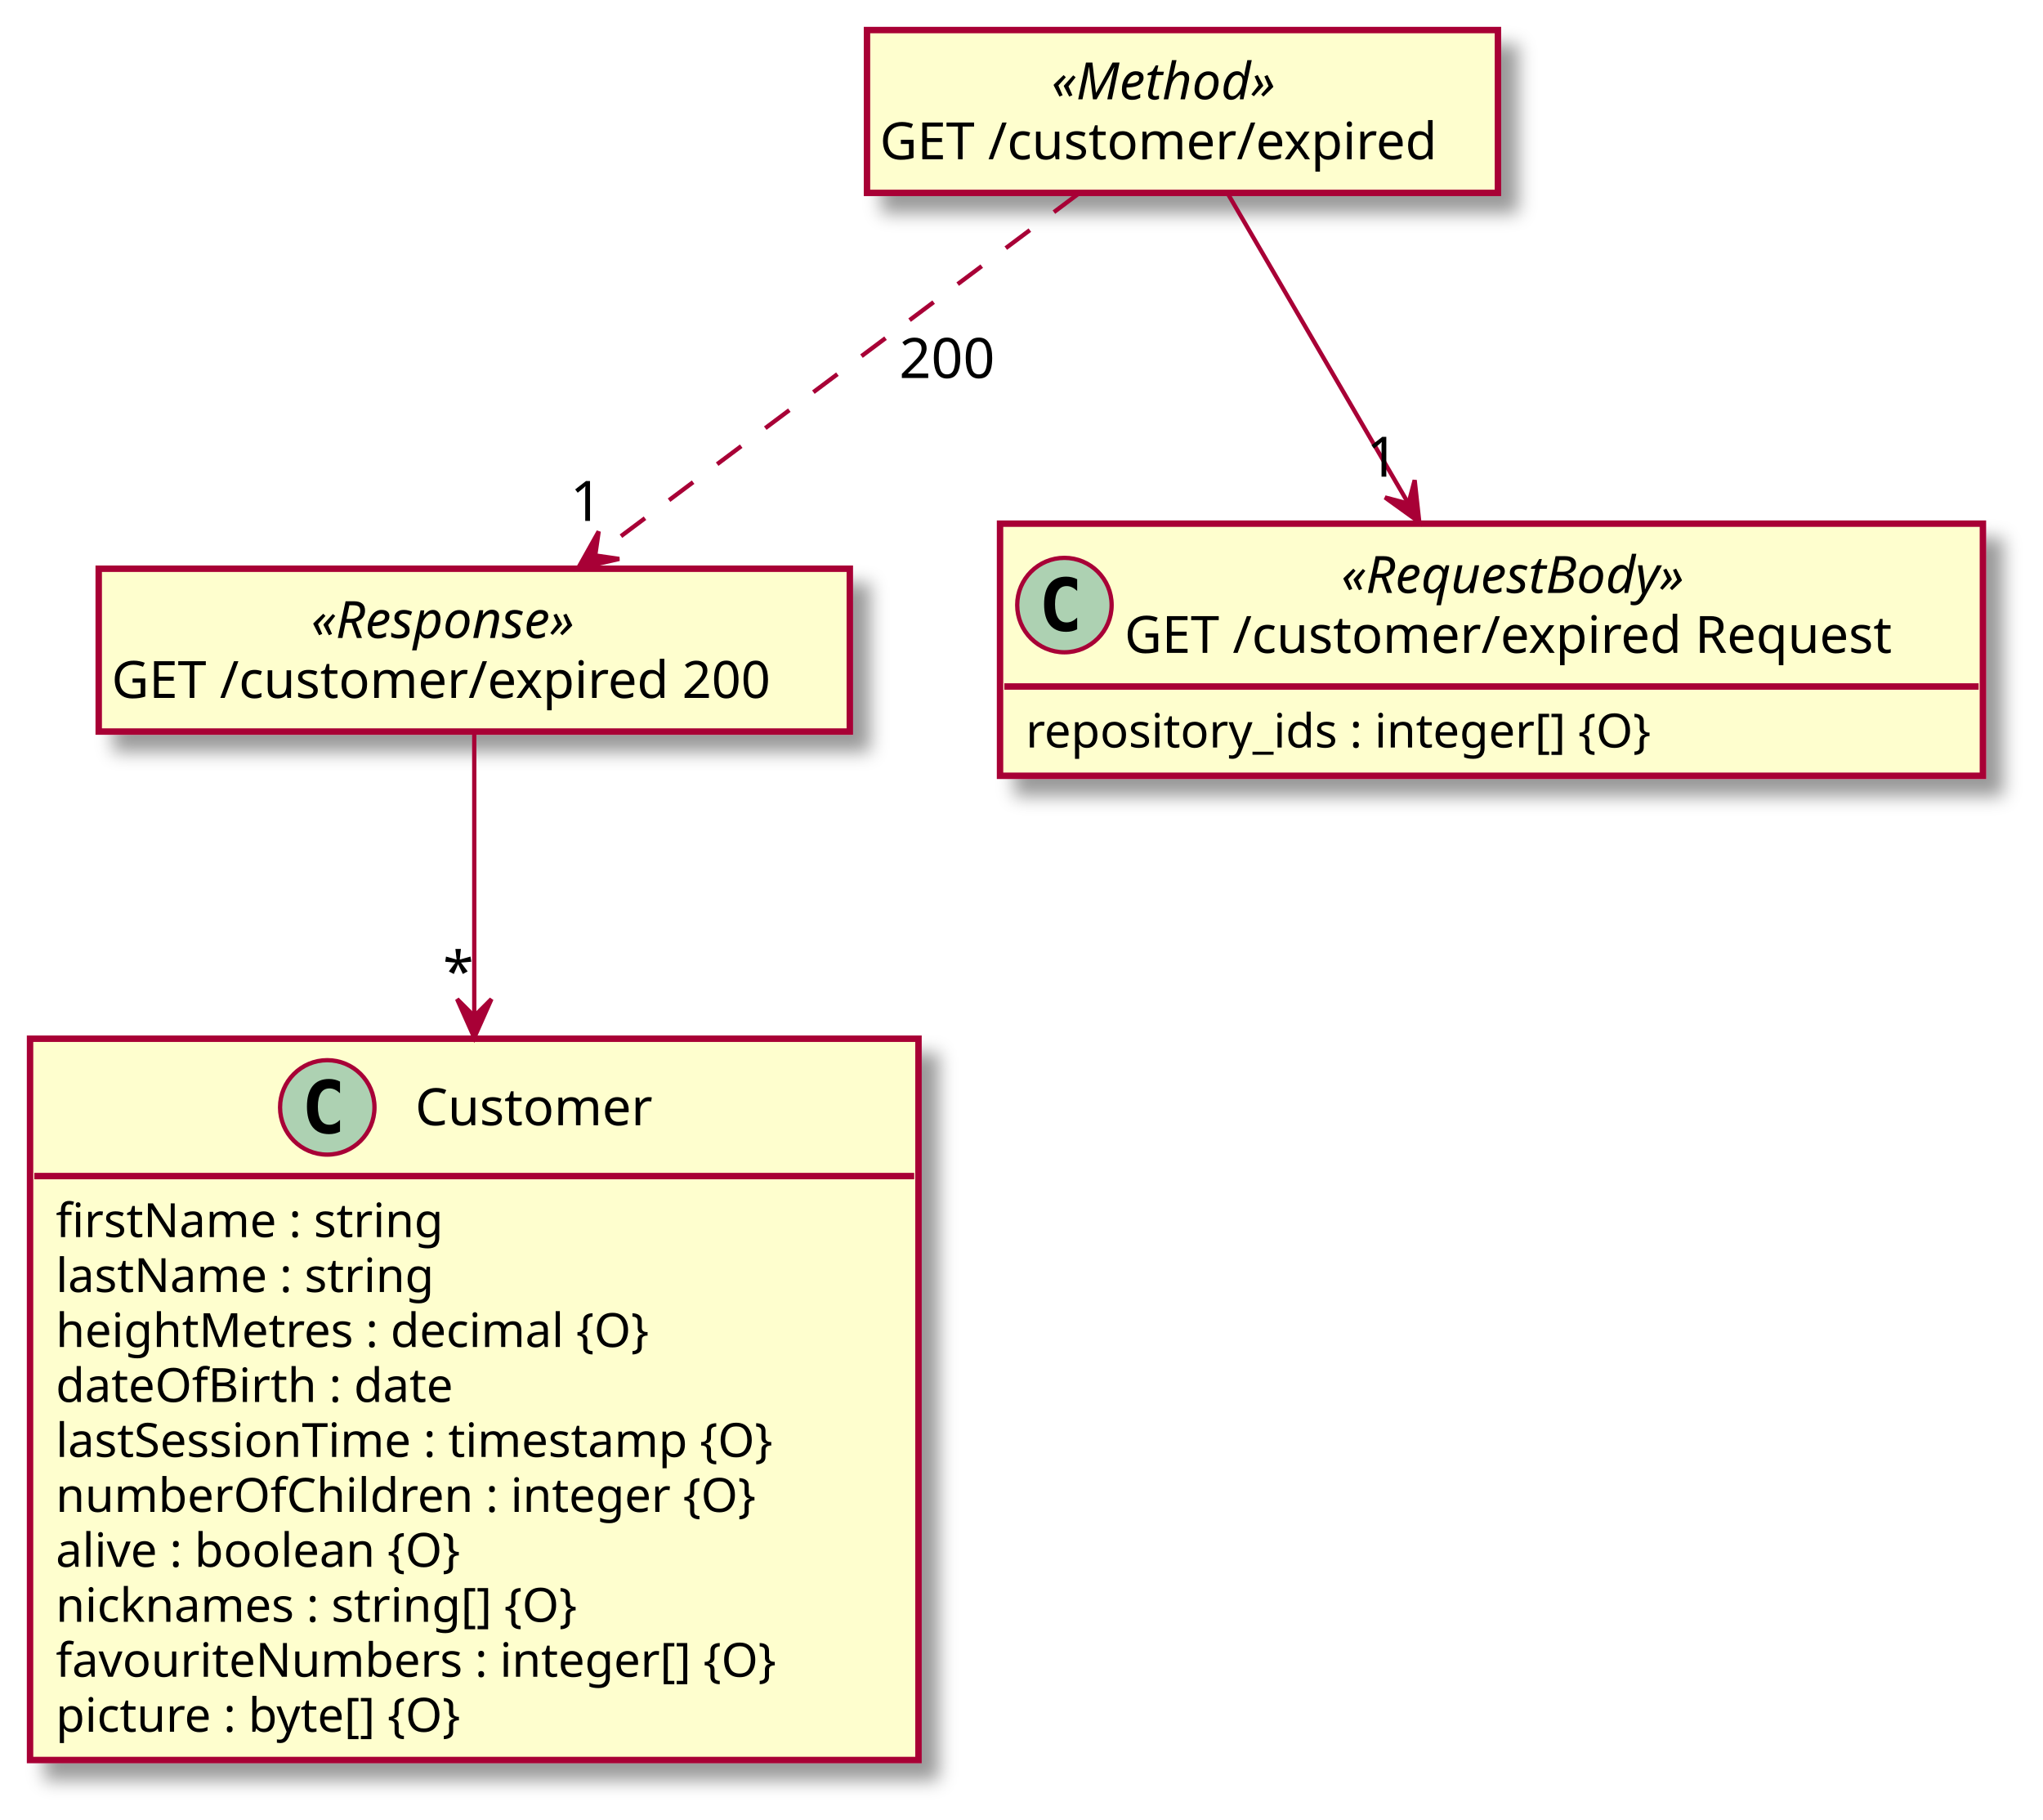
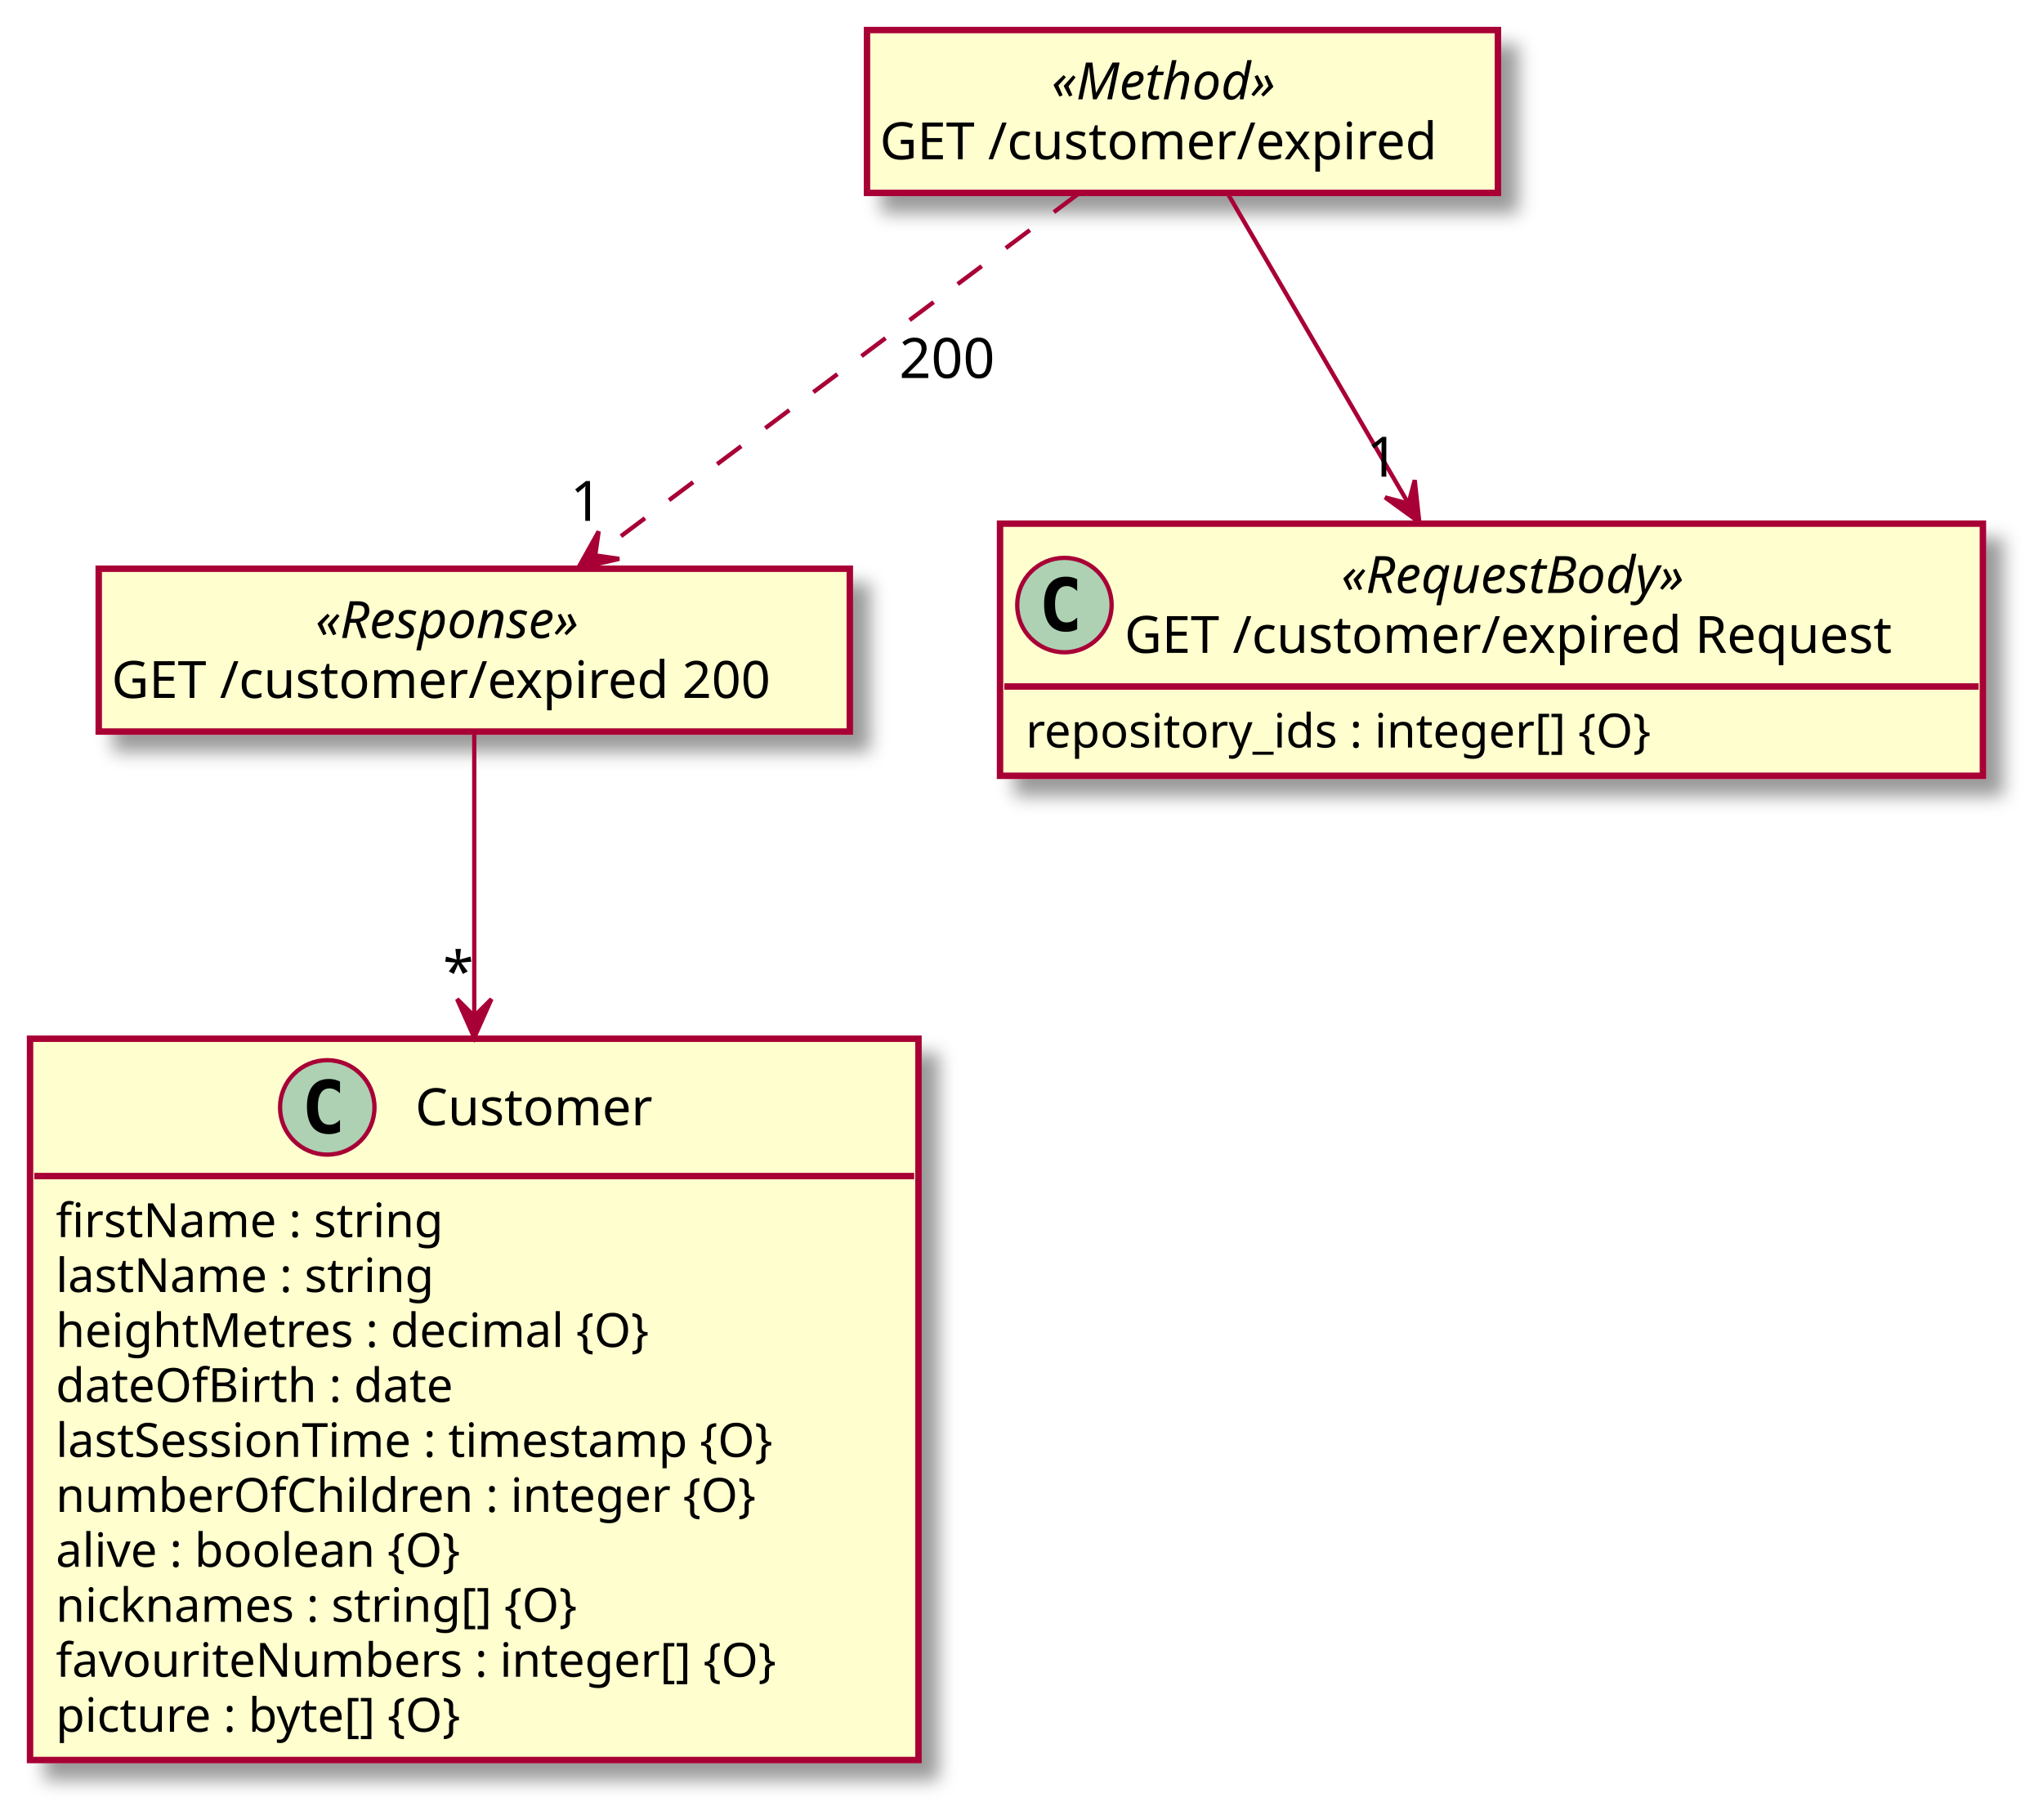
<svg xmlns="http://www.w3.org/2000/svg" contentScriptType="application/ecmascript" contentStyleType="text/css" height="424px" preserveAspectRatio="none" style="width:476px;height:424px;" version="1.1" viewBox="0 0 476 424" width="476px" zoomAndPan="magnify">
  <defs>
    <filter height="300%" id="fj5s4js40o256" width="300%" x="-1" y="-1">
      <feGaussianBlur result="blurOut" stdDeviation="2.0" />
      <feColorMatrix in="blurOut" result="blurOut2" type="matrix" values="0 0 0 0 0 0 0 0 0 0 0 0 0 0 0 0 0 0 .4 0" />
      <feOffset dx="4.0" dy="4.0" in="blurOut2" result="blurOut3" />
      <feBlend in="SourceGraphic" in2="blurOut3" mode="normal" />
    </filter>
  </defs>
  <g>
    <rect codeLine="8" fill="#FEFECE" filter="url(#fj5s4js40o256)" height="168.047" id="Customer" style="stroke:#A80036;stroke-width:1.5;" width="207" x="7" y="242" />
    <ellipse cx="76.25" cy="258" fill="#ADD1B2" rx="11" ry="11" style="stroke:#A80036;stroke-width:1.0;" />
-     <path d="M79.219,263.641 Q78.641,263.938 78,264.086 Q77.359,264.234 76.656,264.234 Q74.156,264.234 72.836,262.586 Q71.516,260.938 71.516,257.812 Q71.516,254.688 72.836,253.031 Q74.156,251.375 76.656,251.375 Q77.359,251.375 78.008,251.531 Q78.656,251.688 79.219,251.984 L79.219,254.703 Q78.594,254.125 78,253.852 Q77.406,253.578 76.781,253.578 Q75.438,253.578 74.75,254.648 Q74.062,255.719 74.062,257.812 Q74.062,259.906 74.75,260.977 Q75.438,262.047 76.781,262.047 Q77.406,262.047 78,261.773 Q78.594,261.5 79.219,260.922 L79.219,263.641 Z " fill="#000000" />
+     <path d="M79.219,263.641 Q78.641,263.938 78,264.078 Q77.359,264.234 76.656,264.234 Q74.156,264.234 72.828,262.594 Q71.516,260.938 71.516,257.812 Q71.516,254.688 72.828,253.031 Q74.156,251.375 76.656,251.375 Q77.359,251.375 78,251.531 Q78.656,251.688 79.219,251.984 L79.219,254.703 Q78.594,254.125 78,253.859 Q77.406,253.578 76.781,253.578 Q75.438,253.578 74.75,254.656 Q74.062,255.719 74.062,257.812 Q74.062,259.906 74.75,260.984 Q75.438,262.047 76.781,262.047 Q77.406,262.047 78,261.781 Q78.594,261.5 79.219,260.922 L79.219,263.641 Z " fill="#000000" />
    <text fill="#000000" font-family="sans-serif" font-size="12" lengthAdjust="spacing" textLength="60" x="96.75" y="262.154">Customer</text>
    <line style="stroke:#A80036;stroke-width:1.5;" x1="8" x2="213" y1="274" y2="274" />
    <text fill="#000000" font-family="sans-serif" font-size="11" lengthAdjust="spacing" textLength="101" x="13" y="288.21">firstName : string</text>
    <text fill="#000000" font-family="sans-serif" font-size="11" lengthAdjust="spacing" textLength="99" x="13" y="301.015">lastName : string</text>
    <text fill="#000000" font-family="sans-serif" font-size="11" lengthAdjust="spacing" textLength="157" x="13" y="313.82">heightMetres : decimal {O}</text>
    <text fill="#000000" font-family="sans-serif" font-size="11" lengthAdjust="spacing" textLength="102" x="13" y="326.625">dateOfBirth : date</text>
    <text fill="#000000" font-family="sans-serif" font-size="11" lengthAdjust="spacing" textLength="195" x="13" y="339.429">lastSessionTime : timestamp {O}</text>
    <text fill="#000000" font-family="sans-serif" font-size="11" lengthAdjust="spacing" textLength="183" x="13" y="352.234">numberOfChildren : integer {O}</text>
    <text fill="#000000" font-family="sans-serif" font-size="11" lengthAdjust="spacing" textLength="110" x="13" y="365.039">alive : boolean {O}</text>
    <text fill="#000000" font-family="sans-serif" font-size="11" lengthAdjust="spacing" textLength="141" x="13" y="377.843">nicknames : string[] {O}</text>
    <text fill="#000000" font-family="sans-serif" font-size="11" lengthAdjust="spacing" textLength="189" x="13" y="390.648">favouriteNumbers : integer[] {O}</text>
    <text fill="#000000" font-family="sans-serif" font-size="11" lengthAdjust="spacing" textLength="110" x="13" y="403.453">picture : byte[] {O}</text>
    <rect codeLine="21" fill="#FEFECE" filter="url(#fj5s4js40o256)" height="37.938" id="GET /customer/expired" style="stroke:#A80036;stroke-width:1.5;" width="147" x="202" y="7" />
    <text fill="#000000" font-family="sans-serif" font-size="12" font-style="italic" lengthAdjust="spacing" textLength="61" x="245" y="23.139">«Method»</text>
    <text fill="#000000" font-family="sans-serif" font-size="12" lengthAdjust="spacing" textLength="141" x="205" y="37.107">GET /customer/expired</text>
    <rect codeLine="24" fill="#FEFECE" filter="url(#fj5s4js40o256)" height="37.938" id="GET /customer/expired 200" style="stroke:#A80036;stroke-width:1.5;" width="175" x="23" y="132.5" />
-     <text fill="#000000" font-family="sans-serif" font-size="12" font-style="italic" lengthAdjust="spacing" textLength="76" x="72.5" y="148.639">«Response»</text>
+     <text fill="#000000" font-family="sans-serif" font-size="12" font-style="italic" lengthAdjust="spacing" textLength="74" x="73.5" y="148.639">«Response»</text>
    <text fill="#000000" font-family="sans-serif" font-size="12" lengthAdjust="spacing" textLength="169" x="26" y="162.607">GET /customer/expired 200</text>
    <rect codeLine="27" fill="#FEFECE" filter="url(#fj5s4js40o256)" height="58.742" id="GET /customer/expired Request" style="stroke:#A80036;stroke-width:1.5;" width="229" x="233" y="122" />
    <ellipse cx="248" cy="140.969" fill="#ADD1B2" rx="11" ry="11" style="stroke:#A80036;stroke-width:1.0;" />
-     <path d="M250.969,146.609 Q250.391,146.906 249.75,147.055 Q249.109,147.203 248.406,147.203 Q245.906,147.203 244.586,145.555 Q243.266,143.906 243.266,140.781 Q243.266,137.656 244.586,136 Q245.906,134.344 248.406,134.344 Q249.109,134.344 249.758,134.5 Q250.406,134.656 250.969,134.953 L250.969,137.672 Q250.344,137.094 249.75,136.82 Q249.156,136.547 248.531,136.547 Q247.188,136.547 246.5,137.617 Q245.812,138.688 245.812,140.781 Q245.812,142.875 246.5,143.945 Q247.188,145.016 248.531,145.016 Q249.156,145.016 249.75,144.742 Q250.344,144.469 250.969,143.891 L250.969,146.609 Z " fill="#000000" />
+     <path d="M250.969,146.609 Q250.391,146.906 249.75,147.047 Q249.109,147.203 248.406,147.203 Q245.906,147.203 244.578,145.562 Q243.266,143.906 243.266,140.781 Q243.266,137.656 244.578,136 Q245.906,134.344 248.406,134.344 Q249.109,134.344 249.75,134.5 Q250.406,134.656 250.969,134.953 L250.969,137.672 Q250.344,137.094 249.75,136.828 Q249.156,136.547 248.531,136.547 Q247.188,136.547 246.5,137.625 Q245.812,138.688 245.812,140.781 Q245.812,142.875 246.5,143.953 Q247.188,145.016 248.531,145.016 Q249.156,145.016 249.75,144.75 Q250.344,144.469 250.969,143.891 L250.969,146.609 Z " fill="#000000" />
    <text fill="#000000" font-family="sans-serif" font-size="12" font-style="italic" lengthAdjust="spacing" textLength="96" x="312.5" y="138.139">«RequestBody»</text>
    <text fill="#000000" font-family="sans-serif" font-size="12" lengthAdjust="spacing" textLength="197" x="262" y="152.107">GET /customer/expired Request</text>
    <line style="stroke:#A80036;stroke-width:1.5;" x1="234" x2="461" y1="159.938" y2="159.938" />
    <text fill="#000000" font-family="sans-serif" font-size="11" lengthAdjust="spacing" textLength="168" x="239" y="174.148">repository_ids : integer[] {O}</text>
-     <path codeLine="31" d="M110.5,170.634 C110.5,186.772 110.5,211.645 110.5,236.745 " fill="none" id="GET /customer/expired 200-to-Customer" style="stroke:#A80036;stroke-width:1.0;" />
-     <polygon fill="#A80036" points="110.5,241.765,114.5,232.765,110.5,236.765,106.5,232.765,110.5,241.765" style="stroke:#A80036;stroke-width:1.0;" />
-     <text fill="#000000" font-family="sans-serif" font-size="13" lengthAdjust="spacing" textLength="7" x="103.199" y="230.952">*</text>
-     <path codeLine="33" d="M251.154,45.223 C221.212,67.633 170.479,105.607 138.822,129.301 " fill="none" id="GET /customer/expired-to-GET /customer/expired 200" style="stroke:#A80036;stroke-width:1.0;stroke-dasharray:7.0,7.0;" />
-     <polygon fill="#A80036" points="134.677,132.404,144.279,130.214,138.68,129.408,139.486,123.809,134.677,132.404" style="stroke:#A80036;stroke-width:1.0;" />
+     <path codeLine="31" d="M110.5,170.63 C110.5,186.77 110.5,211.65 110.5,236.74 " fill="none" id="GET /customer/expired 200-to-Customer" style="stroke:#A80036;stroke-width:1.0;" />
+     <polygon fill="#A80036" points="110.5,241.76,114.5,232.76,110.5,236.76,106.5,232.76,110.5,241.76" style="stroke:#A80036;stroke-width:1.0;" />
+     <text fill="#000000" font-family="sans-serif" font-size="13" lengthAdjust="spacing" textLength="7" x="103.199" y="230.947">*</text>
+     <path codeLine="33" d="M251.15,45.22 C221.21,67.63 170.48,105.61 138.82,129.3 " fill="none" id="GET /customer/expired-to-GET /customer/expired 200" style="stroke:#A80036;stroke-width:1.0;stroke-dasharray:7.0,7.0;" />
+     <polygon fill="#A80036" points="134.68,132.4,144.28,130.2,138.68,129.4,139.48,123.8,134.68,132.4" style="stroke:#A80036;stroke-width:1.0;" />
    <text fill="#000000" font-family="sans-serif" font-size="13" lengthAdjust="spacing" textLength="24" x="209.5" y="88.067">200</text>
-     <text fill="#000000" font-family="sans-serif" font-size="13" lengthAdjust="spacing" textLength="8" x="132.856" y="121.356">1</text>
-     <path codeLine="35" d="M286.124,45.223 C297.126,64.094 314.561,94 328.041,117.123 " fill="none" id="GET /customer/expired-to-GET /customer/expired Request" style="stroke:#A80036;stroke-width:1.0;" />
-     <polygon fill="#A80036" points="330.682,121.652,329.603,111.862,328.163,117.333,322.693,115.893,330.682,121.652" style="stroke:#A80036;stroke-width:1.0;" />
-     <text fill="#000000" font-family="sans-serif" font-size="13" lengthAdjust="spacing" textLength="8" x="318.388" y="111.056">1</text>
+     <text fill="#000000" font-family="sans-serif" font-size="13" lengthAdjust="spacing" textLength="8" x="132.86" y="121.351">1</text>
+     <path codeLine="35" d="M286.12,45.22 C297.13,64.09 314.56,94 328.04,117.12 " fill="none" id="GET /customer/expired-to-GET /customer/expired Request" style="stroke:#A80036;stroke-width:1.0;" />
+     <polygon fill="#A80036" points="330.68,121.65,329.618,111.859,328.169,117.326,322.701,115.877,330.68,121.65" style="stroke:#A80036;stroke-width:1.0;" />
+     <text fill="#000000" font-family="sans-serif" font-size="13" lengthAdjust="spacing" textLength="8" x="318.386" y="111.054">1</text>
  </g>
</svg>
